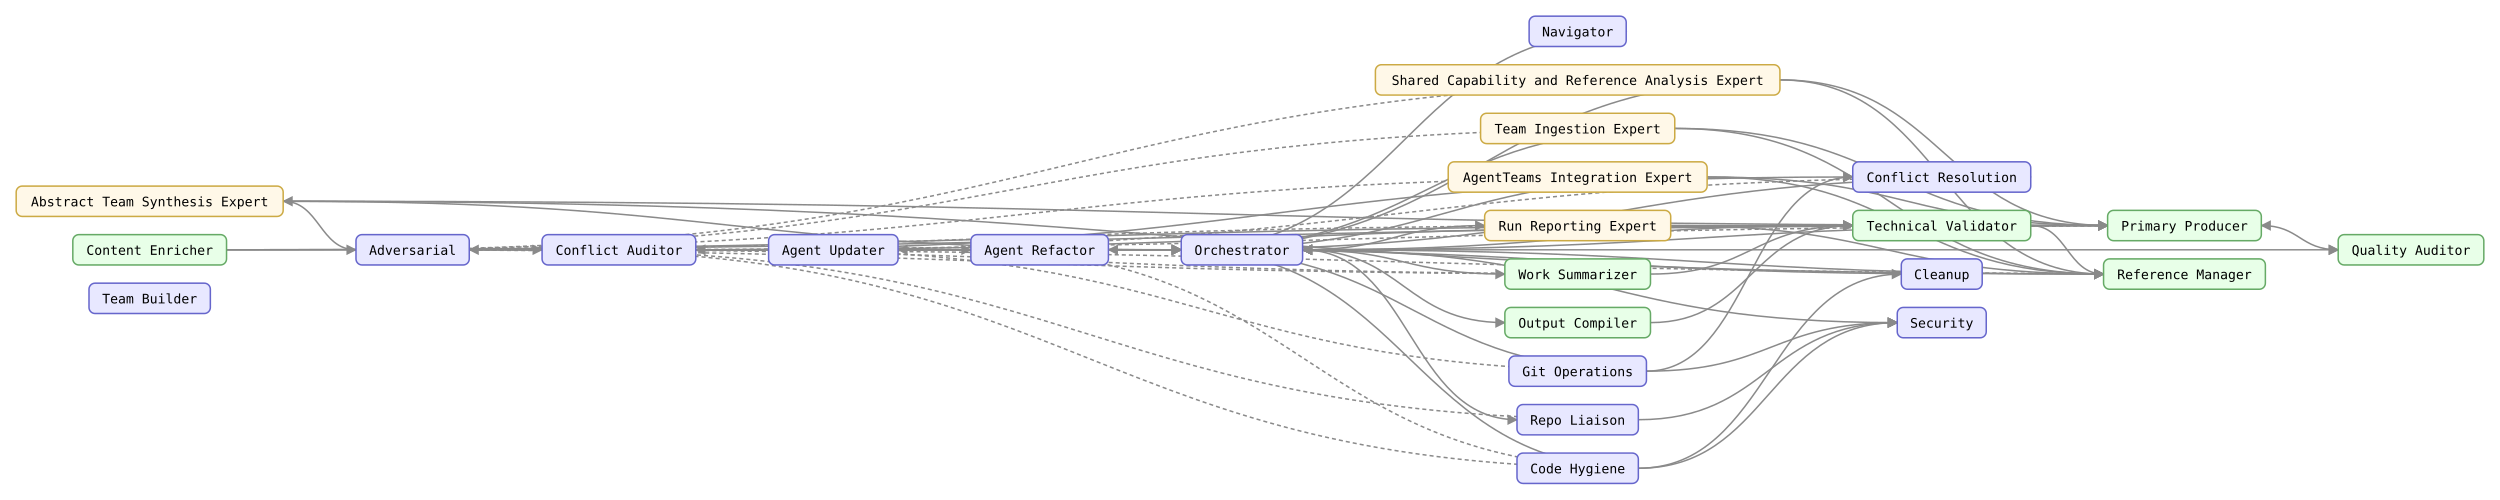
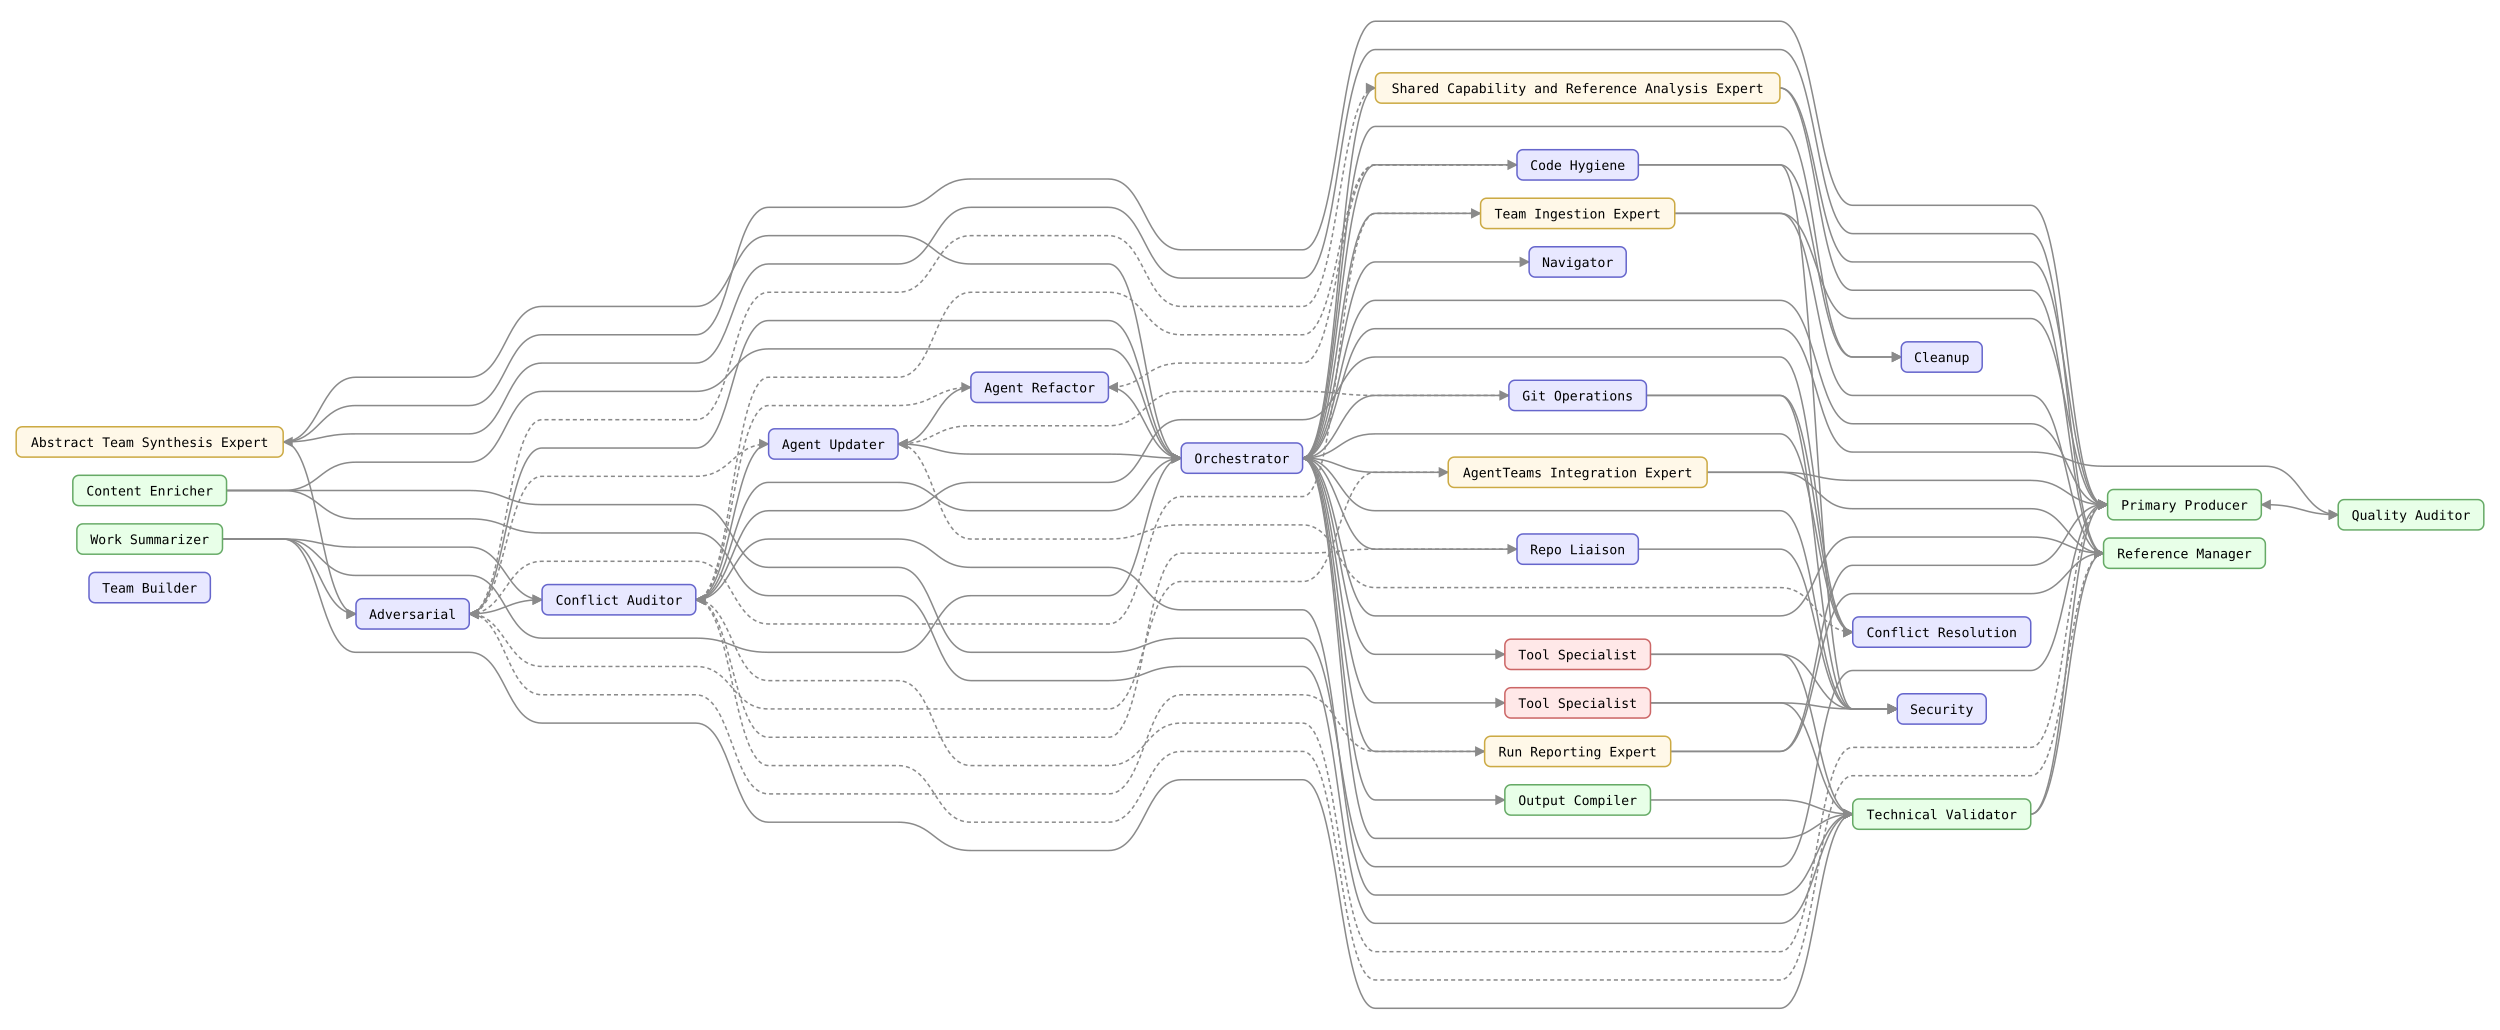
- <svg xmlns="http://www.w3.org/2000/svg" viewBox="0 0 2472 494" width="2472" height="494" font-family="monospace">
+ <svg xmlns="http://www.w3.org/2000/svg" viewBox="0 0 2472 1018" width="2472" height="1018" font-family="monospace">
  <defs>
    <marker id="arrow" viewBox="0 0 10 10" refX="9" refY="5" markerWidth="7" markerHeight="7" orient="auto-start-reverse">
      <polygon points="0,0 10,5 0,10" fill="#8a8a8a" />
    </marker>
  </defs>
-   <path d="M280,199 C316,199 316,247 352,247" fill="none" stroke="#8a8a8a" stroke-width="1.5" marker-end="url(#arrow)" />
-   <path d="M280,199 C724,199 724,247 1168,247" fill="none" stroke="#8a8a8a" stroke-width="1.5" marker-start="url(#arrow)" marker-end="url(#arrow)" />
-   <path d="M280,199 C1182,199 1182,223 2084,223" fill="none" stroke="#8a8a8a" stroke-width="1.5" marker-end="url(#arrow)" />
-   <path d="M280,199 C1180,199 1180,271 2080,271" fill="none" stroke="#8a8a8a" stroke-width="1.5" marker-end="url(#arrow)" />
-   <path d="M464,247 C500,247 500,247 536,247" fill="none" stroke="#8a8a8a" stroke-width="1.5" marker-end="url(#arrow)" />
-   <path d="M464,247 C816,247 816,247 1168,247" fill="none" stroke="#8a8a8a" stroke-width="1.5" marker-start="url(#arrow)" marker-end="url(#arrow)" />
-   <path d="M1096,247 C816,247 816,247 536,247" fill="none" stroke="#8a8a8a" stroke-width="1.5" stroke-dasharray="4,3" marker-end="url(#arrow)" />
-   <path d="M1096,247 C1132,247 1132,247 1168,247" fill="none" stroke="#8a8a8a" stroke-width="1.5" marker-start="url(#arrow)" marker-end="url(#arrow)" />
-   <path d="M888,247 C620,247 620,247 352,247" fill="none" stroke="#8a8a8a" stroke-width="1.5" stroke-dasharray="4,3" marker-end="url(#arrow)" />
-   <path d="M888,247 C924,247 924,247 960,247" fill="none" stroke="#8a8a8a" stroke-width="1.5" marker-end="url(#arrow)" />
-   <path d="M888,247 C712,247 712,247 536,247" fill="none" stroke="#8a8a8a" stroke-width="1.5" marker-start="url(#arrow)" marker-end="url(#arrow)" />
-   <path d="M888,247 C1028,247 1028,247 1168,247" fill="none" stroke="#8a8a8a" stroke-width="1.5" marker-start="url(#arrow)" marker-end="url(#arrow)" />
-   <path d="M1760,79 C1056,79 1056,247 352,247" fill="none" stroke="#8a8a8a" stroke-width="1.5" stroke-dasharray="4,3" marker-end="url(#arrow)" />
-   <path d="M1760,79 C1464,79 1464,247 1168,247" fill="none" stroke="#8a8a8a" stroke-width="1.5" marker-start="url(#arrow)" marker-end="url(#arrow)" />
-   <path d="M1760,79 C1922,79 1922,223 2084,223" fill="none" stroke="#8a8a8a" stroke-width="1.5" marker-end="url(#arrow)" />
-   <path d="M1760,79 C1920,79 1920,271 2080,271" fill="none" stroke="#8a8a8a" stroke-width="1.5" marker-end="url(#arrow)" />
-   <path d="M1960,271 C1564,271 1564,247 1168,247" fill="none" stroke="#8a8a8a" stroke-width="1.5" marker-start="url(#arrow)" marker-end="url(#arrow)" />
-   <path d="M1620,463 C1290,463 1290,247 960,247" fill="none" stroke="#8a8a8a" stroke-width="1.5" stroke-dasharray="4,3" marker-end="url(#arrow)" />
-   <path d="M1620,463 C1750,463 1750,271 1880,271" fill="none" stroke="#8a8a8a" stroke-width="1.5" marker-end="url(#arrow)" />
-   <path d="M1620,463 C1078,463 1078,247 536,247" fill="none" stroke="#8a8a8a" stroke-width="1.5" stroke-dasharray="4,3" marker-end="url(#arrow)" />
-   <path d="M1620,463 C1394,463 1394,247 1168,247" fill="none" stroke="#8a8a8a" stroke-width="1.5" marker-start="url(#arrow)" marker-end="url(#arrow)" />
-   <path d="M1620,463 C1748,463 1748,319 1876,319" fill="none" stroke="#8a8a8a" stroke-width="1.5" marker-end="url(#arrow)" />
-   <path d="M688,247 C1260,247 1260,175 1832,175" fill="none" stroke="#8a8a8a" stroke-width="1.5" marker-end="url(#arrow)" />
-   <path d="M688,247 C928,247 928,247 1168,247" fill="none" stroke="#8a8a8a" stroke-width="1.5" marker-start="url(#arrow)" marker-end="url(#arrow)" />
-   <path d="M688,247 C1260,247 1260,223 1832,223" fill="none" stroke="#8a8a8a" stroke-width="1.5" marker-start="url(#arrow)" marker-end="url(#arrow)" />
-   <path d="M2008,175 C1384,175 1384,247 760,247" fill="none" stroke="#8a8a8a" stroke-width="1.5" stroke-dasharray="4,3" marker-end="url(#arrow)" />
-   <path d="M2008,175 C1588,175 1588,247 1168,247" fill="none" stroke="#8a8a8a" stroke-width="1.5" marker-start="url(#arrow)" marker-end="url(#arrow)" />
-   <path d="M224,247 C696,247 696,247 1168,247" fill="none" stroke="#8a8a8a" stroke-width="1.5" marker-end="url(#arrow)" />
-   <path d="M224,247 C1154,247 1154,223 2084,223" fill="none" stroke="#8a8a8a" stroke-width="1.5" marker-end="url(#arrow)" />
-   <path d="M224,247 C1028,247 1028,223 1832,223" fill="none" stroke="#8a8a8a" stroke-width="1.5" marker-end="url(#arrow)" />
-   <path d="M1628,367 C1194,367 1194,247 760,247" fill="none" stroke="#8a8a8a" stroke-width="1.5" stroke-dasharray="4,3" marker-end="url(#arrow)" />
-   <path d="M1628,367 C1730,367 1730,175 1832,175" fill="none" stroke="#8a8a8a" stroke-width="1.5" marker-end="url(#arrow)" />
-   <path d="M1628,367 C1398,367 1398,247 1168,247" fill="none" stroke="#8a8a8a" stroke-width="1.5" marker-start="url(#arrow)" marker-end="url(#arrow)" />
-   <path d="M1628,367 C1752,367 1752,319 1876,319" fill="none" stroke="#8a8a8a" stroke-width="1.5" marker-end="url(#arrow)" />
-   <path d="M1656,127 C1004,127 1004,247 352,247" fill="none" stroke="#8a8a8a" stroke-width="1.5" stroke-dasharray="4,3" marker-end="url(#arrow)" />
-   <path d="M1656,127 C1412,127 1412,247 1168,247" fill="none" stroke="#8a8a8a" stroke-width="1.5" marker-start="url(#arrow)" marker-end="url(#arrow)" />
-   <path d="M1656,127 C1870,127 1870,223 2084,223" fill="none" stroke="#8a8a8a" stroke-width="1.5" marker-end="url(#arrow)" />
-   <path d="M1656,127 C1868,127 1868,271 2080,271" fill="none" stroke="#8a8a8a" stroke-width="1.5" marker-end="url(#arrow)" />
-   <path d="M1688,175 C1020,175 1020,247 352,247" fill="none" stroke="#8a8a8a" stroke-width="1.5" stroke-dasharray="4,3" marker-end="url(#arrow)" />
-   <path d="M1688,175 C1428,175 1428,247 1168,247" fill="none" stroke="#8a8a8a" stroke-width="1.5" marker-start="url(#arrow)" marker-end="url(#arrow)" />
-   <path d="M1688,175 C1886,175 1886,223 2084,223" fill="none" stroke="#8a8a8a" stroke-width="1.5" marker-end="url(#arrow)" />
-   <path d="M1688,175 C1884,175 1884,271 2080,271" fill="none" stroke="#8a8a8a" stroke-width="1.5" marker-end="url(#arrow)" />
-   <path d="M1608,31 C1388,31 1388,247 1168,247" fill="none" stroke="#8a8a8a" stroke-width="1.5" marker-start="url(#arrow)" marker-end="url(#arrow)" />
-   <path d="M1288,247 C1388,247 1388,319 1488,319" fill="none" stroke="#8a8a8a" stroke-width="1.5" marker-start="url(#arrow)" marker-end="url(#arrow)" />
-   <path d="M1288,247 C1686,247 1686,223 2084,223" fill="none" stroke="#8a8a8a" stroke-width="1.5" marker-start="url(#arrow)" marker-end="url(#arrow)" />
-   <path d="M1288,247 C1800,247 1800,247 2312,247" fill="none" stroke="#8a8a8a" stroke-width="1.5" marker-start="url(#arrow)" marker-end="url(#arrow)" />
-   <path d="M1288,247 C1684,247 1684,271 2080,271" fill="none" stroke="#8a8a8a" stroke-width="1.5" marker-start="url(#arrow)" marker-end="url(#arrow)" />
-   <path d="M1288,247 C1394,247 1394,415 1500,415" fill="none" stroke="#8a8a8a" stroke-width="1.5" marker-start="url(#arrow)" marker-end="url(#arrow)" />
-   <path d="M1288,247 C1378,247 1378,223 1468,223" fill="none" stroke="#8a8a8a" stroke-width="1.5" marker-start="url(#arrow)" marker-end="url(#arrow)" />
-   <path d="M1288,247 C1582,247 1582,319 1876,319" fill="none" stroke="#8a8a8a" stroke-width="1.5" marker-start="url(#arrow)" marker-end="url(#arrow)" />
-   <path d="M1288,247 C1560,247 1560,223 1832,223" fill="none" stroke="#8a8a8a" stroke-width="1.5" marker-start="url(#arrow)" marker-end="url(#arrow)" />
-   <path d="M1288,247 C1388,247 1388,271 1488,271" fill="none" stroke="#8a8a8a" stroke-width="1.5" marker-start="url(#arrow)" marker-end="url(#arrow)" />
-   <path d="M1632,319 C1732,319 1732,223 1832,223" fill="none" stroke="#8a8a8a" stroke-width="1.5" marker-end="url(#arrow)" />
-   <path d="M2236,223 C1386,223 1386,247 536,247" fill="none" stroke="#8a8a8a" stroke-width="1.5" stroke-dasharray="4,3" marker-end="url(#arrow)" />
-   <path d="M2236,223 C2274,223 2274,247 2312,247" fill="none" stroke="#8a8a8a" stroke-width="1.5" marker-start="url(#arrow)" marker-end="url(#arrow)" />
-   <path d="M2240,271 C1388,271 1388,247 536,247" fill="none" stroke="#8a8a8a" stroke-width="1.5" stroke-dasharray="4,3" marker-end="url(#arrow)" />
-   <path d="M1620,415 C1078,415 1078,247 536,247" fill="none" stroke="#8a8a8a" stroke-width="1.5" stroke-dasharray="4,3" marker-end="url(#arrow)" />
-   <path d="M1620,415 C1748,415 1748,319 1876,319" fill="none" stroke="#8a8a8a" stroke-width="1.5" marker-end="url(#arrow)" />
-   <path d="M1652,223 C1002,223 1002,247 352,247" fill="none" stroke="#8a8a8a" stroke-width="1.5" stroke-dasharray="4,3" marker-end="url(#arrow)" />
-   <path d="M1652,223 C1868,223 1868,223 2084,223" fill="none" stroke="#8a8a8a" stroke-width="1.5" marker-end="url(#arrow)" />
-   <path d="M1652,223 C1866,223 1866,271 2080,271" fill="none" stroke="#8a8a8a" stroke-width="1.5" marker-end="url(#arrow)" />
-   <path d="M2008,223 C2046,223 2046,223 2084,223" fill="none" stroke="#8a8a8a" stroke-width="1.5" marker-end="url(#arrow)" />
-   <path d="M2008,223 C2044,223 2044,271 2080,271" fill="none" stroke="#8a8a8a" stroke-width="1.5" marker-end="url(#arrow)" />
-   <path d="M1632,271 C992,271 992,247 352,247" fill="none" stroke="#8a8a8a" stroke-width="1.5" stroke-dasharray="4,3" marker-end="url(#arrow)" />
-   <path d="M1632,271 C1084,271 1084,247 536,247" fill="none" stroke="#8a8a8a" stroke-width="1.5" stroke-dasharray="4,3" marker-end="url(#arrow)" />
-   <path d="M1632,271 C1732,271 1732,223 1832,223" fill="none" stroke="#8a8a8a" stroke-width="1.5" marker-end="url(#arrow)" />
-   <rect x="16" y="184" width="264" height="30" rx="6" fill="#fff8e8" stroke="#ccaa44" stroke-width="1.5" />
-   <text x="148" y="204" font-size="13" text-anchor="middle" fill="#000000">Abstract Team Synthesis Expert</text>
-   <rect x="352" y="232" width="112" height="30" rx="6" fill="#e8e8ff" stroke="#6666cc" stroke-width="1.5" />
-   <text x="408" y="252" font-size="13" text-anchor="middle" fill="#000000">Adversarial</text>
-   <rect x="960" y="232" width="136" height="30" rx="6" fill="#e8e8ff" stroke="#6666cc" stroke-width="1.5" />
-   <text x="1028" y="252" font-size="13" text-anchor="middle" fill="#000000">Agent Refactor</text>
-   <rect x="760" y="232" width="128" height="30" rx="6" fill="#e8e8ff" stroke="#6666cc" stroke-width="1.5" />
-   <text x="824" y="252" font-size="13" text-anchor="middle" fill="#000000">Agent Updater</text>
-   <rect x="1360" y="64" width="400" height="30" rx="6" fill="#fff8e8" stroke="#ccaa44" stroke-width="1.5" />
-   <text x="1560" y="84" font-size="13" text-anchor="middle" fill="#000000">Shared Capability and Reference Analysis Expert</text>
-   <rect x="1880" y="256" width="80" height="30" rx="6" fill="#e8e8ff" stroke="#6666cc" stroke-width="1.5" />
-   <text x="1920" y="276" font-size="13" text-anchor="middle" fill="#000000">Cleanup</text>
-   <rect x="1500" y="448" width="120" height="30" rx="6" fill="#e8e8ff" stroke="#6666cc" stroke-width="1.5" />
-   <text x="1560" y="468" font-size="13" text-anchor="middle" fill="#000000">Code Hygiene</text>
-   <rect x="536" y="232" width="152" height="30" rx="6" fill="#e8e8ff" stroke="#6666cc" stroke-width="1.5" />
-   <text x="612" y="252" font-size="13" text-anchor="middle" fill="#000000">Conflict Auditor</text>
-   <rect x="1832" y="160" width="176" height="30" rx="6" fill="#e8e8ff" stroke="#6666cc" stroke-width="1.5" />
-   <text x="1920" y="180" font-size="13" text-anchor="middle" fill="#000000">Conflict Resolution</text>
-   <rect x="72" y="232" width="152" height="30" rx="6" fill="#e8ffe8" stroke="#66aa66" stroke-width="1.5" />
-   <text x="148" y="252" font-size="13" text-anchor="middle" fill="#000000">Content Enricher</text>
-   <rect x="1492" y="352" width="136" height="30" rx="6" fill="#e8e8ff" stroke="#6666cc" stroke-width="1.5" />
-   <text x="1560" y="372" font-size="13" text-anchor="middle" fill="#000000">Git Operations</text>
-   <rect x="1464" y="112" width="192" height="30" rx="6" fill="#fff8e8" stroke="#ccaa44" stroke-width="1.5" />
-   <text x="1560" y="132" font-size="13" text-anchor="middle" fill="#000000">Team Ingestion Expert</text>
-   <rect x="1432" y="160" width="256" height="30" rx="6" fill="#fff8e8" stroke="#ccaa44" stroke-width="1.5" />
-   <text x="1560" y="180" font-size="13" text-anchor="middle" fill="#000000">AgentTeams Integration Expert</text>
-   <rect x="1512" y="16" width="96" height="30" rx="6" fill="#e8e8ff" stroke="#6666cc" stroke-width="1.5" />
-   <text x="1560" y="36" font-size="13" text-anchor="middle" fill="#000000">Navigator</text>
-   <rect x="1168" y="232" width="120" height="30" rx="6" fill="#e8e8ff" stroke="#6666cc" stroke-width="1.5" />
-   <text x="1228" y="252" font-size="13" text-anchor="middle" fill="#000000">Orchestrator</text>
-   <rect x="1488" y="304" width="144" height="30" rx="6" fill="#e8ffe8" stroke="#66aa66" stroke-width="1.5" />
-   <text x="1560" y="324" font-size="13" text-anchor="middle" fill="#000000">Output Compiler</text>
-   <rect x="2084" y="208" width="152" height="30" rx="6" fill="#e8ffe8" stroke="#66aa66" stroke-width="1.5" />
-   <text x="2160" y="228" font-size="13" text-anchor="middle" fill="#000000">Primary Producer</text>
-   <rect x="2312" y="232" width="144" height="30" rx="6" fill="#e8ffe8" stroke="#66aa66" stroke-width="1.5" />
-   <text x="2384" y="252" font-size="13" text-anchor="middle" fill="#000000">Quality Auditor</text>
-   <rect x="2080" y="256" width="160" height="30" rx="6" fill="#e8ffe8" stroke="#66aa66" stroke-width="1.5" />
-   <text x="2160" y="276" font-size="13" text-anchor="middle" fill="#000000">Reference Manager</text>
-   <rect x="1500" y="400" width="120" height="30" rx="6" fill="#e8e8ff" stroke="#6666cc" stroke-width="1.5" />
-   <text x="1560" y="420" font-size="13" text-anchor="middle" fill="#000000">Repo Liaison</text>
-   <rect x="1468" y="208" width="184" height="30" rx="6" fill="#fff8e8" stroke="#ccaa44" stroke-width="1.5" />
-   <text x="1560" y="228" font-size="13" text-anchor="middle" fill="#000000">Run Reporting Expert</text>
-   <rect x="1876" y="304" width="88" height="30" rx="6" fill="#e8e8ff" stroke="#6666cc" stroke-width="1.5" />
-   <text x="1920" y="324" font-size="13" text-anchor="middle" fill="#000000">Security</text>
-   <rect x="88" y="280" width="120" height="30" rx="6" fill="#e8e8ff" stroke="#6666cc" stroke-width="1.5" />
-   <text x="148" y="300" font-size="13" text-anchor="middle" fill="#000000">Team Builder</text>
-   <rect x="1832" y="208" width="176" height="30" rx="6" fill="#e8ffe8" stroke="#66aa66" stroke-width="1.5" />
-   <text x="1920" y="228" font-size="13" text-anchor="middle" fill="#000000">Technical Validator</text>
-   <rect x="1488" y="256" width="144" height="30" rx="6" fill="#e8ffe8" stroke="#66aa66" stroke-width="1.5" />
-   <text x="1560" y="276" font-size="13" text-anchor="middle" fill="#000000">Work Summarizer</text>
+   <path d="M280,437 C316,437 316,607 352,607" fill="none" stroke="#8a8a8a" stroke-width="1.5" marker-end="url(#arrow)" />
+   <path d="M280,437 C316,437 316,373 352,373 L464,373 C500,373 500,303 536,303 L688,303 C724,303 724,233 760,233 L888,233 C924,233 924,261 960,261 L1096,261 C1132,261 1132,453 1168,453" fill="none" stroke="#8a8a8a" stroke-width="1.5" marker-start="url(#arrow)" marker-end="url(#arrow)" />
+   <path d="M280,437 C316,437 316,401 352,401 L464,401 C500,401 500,331 536,331 L688,331 C724,331 724,205 760,205 L888,205 C924,205 924,177 960,177 L1096,177 C1132,177 1132,247 1168,247 L1288,247 C1324,247 1324,21 1360,21 L1760,21 C1796,21 1796,203 1832,203 L2008,203 C2044,203 2044,499 2080,499 L2084,499" fill="none" stroke="#8a8a8a" stroke-width="1.5" marker-end="url(#arrow)" />
+   <path d="M280,437 C316,437 316,429 352,429 L464,429 C500,429 500,359 536,359 L688,359 C724,359 724,261 760,261 L888,261 C924,261 924,205 960,205 L1096,205 C1132,205 1132,275 1168,275 L1288,275 C1324,275 1324,49 1360,49 L1760,49 C1796,49 1796,231 1832,231 L2008,231 C2044,231 2044,547 2080,547" fill="none" stroke="#8a8a8a" stroke-width="1.5" marker-end="url(#arrow)" />
+   <path d="M464,607 C500,607 500,593 536,593" fill="none" stroke="#8a8a8a" stroke-width="1.5" marker-end="url(#arrow)" />
+   <path d="M464,607 C500,607 500,443 536,443 L688,443 C724,443 724,317 760,317 L888,317 L960,317 L1096,317 C1132,317 1132,453 1168,453" fill="none" stroke="#8a8a8a" stroke-width="1.5" marker-start="url(#arrow)" marker-end="url(#arrow)" />
+   <path d="M960,383 C924,383 924,401 888,401 L760,401 C724,401 724,593 688,593" fill="none" stroke="#8a8a8a" stroke-width="1.5" stroke-dasharray="4,3" marker-end="url(#arrow)" />
+   <path d="M1096,383 C1132,383 1132,453 1168,453" fill="none" stroke="#8a8a8a" stroke-width="1.5" marker-start="url(#arrow)" marker-end="url(#arrow)" />
+   <path d="M760,439 C724,439 724,471 688,471 L536,471 C500,471 500,607 464,607" fill="none" stroke="#8a8a8a" stroke-width="1.5" stroke-dasharray="4,3" marker-end="url(#arrow)" />
+   <path d="M888,439 C924,439 924,383 960,383" fill="none" stroke="#8a8a8a" stroke-width="1.5" marker-end="url(#arrow)" />
+   <path d="M760,439 C724,439 724,593 688,593" fill="none" stroke="#8a8a8a" stroke-width="1.5" marker-start="url(#arrow)" marker-end="url(#arrow)" />
+   <path d="M888,439 C924,439 924,449 960,449 L1096,449 C1132,449 1132,453 1168,453" fill="none" stroke="#8a8a8a" stroke-width="1.5" marker-start="url(#arrow)" marker-end="url(#arrow)" />
+   <path d="M1360,87 C1324,87 1324,303 1288,303 L1168,303 C1132,303 1132,233 1096,233 L960,233 C924,233 924,289 888,289 L760,289 C724,289 724,415 688,415 L536,415 C500,415 500,607 464,607" fill="none" stroke="#8a8a8a" stroke-width="1.5" stroke-dasharray="4,3" marker-end="url(#arrow)" />
+   <path d="M1360,87 C1324,87 1324,453 1288,453" fill="none" stroke="#8a8a8a" stroke-width="1.5" marker-start="url(#arrow)" marker-end="url(#arrow)" />
+   <path d="M1760,87 C1796,87 1796,259 1832,259 L2008,259 C2044,259 2044,499 2080,499 L2084,499" fill="none" stroke="#8a8a8a" stroke-width="1.5" marker-end="url(#arrow)" />
+   <path d="M1760,87 C1796,87 1796,287 1832,287 L2008,287 C2044,287 2044,547 2080,547" fill="none" stroke="#8a8a8a" stroke-width="1.5" marker-end="url(#arrow)" />
+   <path d="M1880,353 L1832,353 C1796,353 1796,125 1760,125 L1360,125 C1324,125 1324,453 1288,453" fill="none" stroke="#8a8a8a" stroke-width="1.5" marker-start="url(#arrow)" marker-end="url(#arrow)" />
+   <path d="M1500,163 L1360,163 C1324,163 1324,359 1288,359 L1168,359 C1132,359 1132,383 1096,383" fill="none" stroke="#8a8a8a" stroke-width="1.5" stroke-dasharray="4,3" marker-end="url(#arrow)" />
+   <path d="M1620,163 L1760,163 C1796,163 1796,353 1832,353 L1880,353" fill="none" stroke="#8a8a8a" stroke-width="1.5" marker-end="url(#arrow)" />
+   <path d="M1500,163 L1360,163 C1324,163 1324,331 1288,331 L1168,331 C1132,331 1132,289 1096,289 L960,289 C924,289 924,373 888,373 L760,373 C724,373 724,593 688,593" fill="none" stroke="#8a8a8a" stroke-width="1.5" stroke-dasharray="4,3" marker-end="url(#arrow)" />
+   <path d="M1500,163 L1360,163 C1324,163 1324,453 1288,453" fill="none" stroke="#8a8a8a" stroke-width="1.5" marker-start="url(#arrow)" marker-end="url(#arrow)" />
+   <path d="M1620,163 L1760,163 C1796,163 1796,701 1832,701 L1876,701" fill="none" stroke="#8a8a8a" stroke-width="1.5" marker-end="url(#arrow)" />
+   <path d="M688,593 C724,593 724,505 760,505 L888,505 C924,505 924,477 960,477 L1096,477 C1132,477 1132,415 1168,415 L1288,415 C1324,415 1324,353 1360,353 L1760,353 C1796,353 1796,625 1832,625" fill="none" stroke="#8a8a8a" stroke-width="1.5" marker-end="url(#arrow)" />
+   <path d="M688,593 C724,593 724,477 760,477 L888,477 C924,477 924,505 960,505 L1096,505 C1132,505 1132,453 1168,453" fill="none" stroke="#8a8a8a" stroke-width="1.5" marker-start="url(#arrow)" marker-end="url(#arrow)" />
+   <path d="M688,593 C724,593 724,533 760,533 L888,533 C924,533 924,561 960,561 L1096,561 C1132,561 1132,603 1168,603 L1288,603 C1324,603 1324,885 1360,885 L1760,885 C1796,885 1796,805 1832,805" fill="none" stroke="#8a8a8a" stroke-width="1.5" marker-start="url(#arrow)" marker-end="url(#arrow)" />
+   <path d="M1832,625 C1796,625 1796,581 1760,581 L1360,581 C1324,581 1324,519 1288,519 L1168,519 C1132,519 1132,533 1096,533 L960,533 C924,533 924,439 888,439" fill="none" stroke="#8a8a8a" stroke-width="1.5" stroke-dasharray="4,3" marker-end="url(#arrow)" />
+   <path d="M1832,625 C1796,625 1796,429 1760,429 L1360,429 C1324,429 1324,453 1288,453" fill="none" stroke="#8a8a8a" stroke-width="1.5" marker-start="url(#arrow)" marker-end="url(#arrow)" />
+   <path d="M224,485 L280,485 C316,485 316,457 352,457 L464,457 C500,457 500,387 536,387 L688,387 C724,387 724,345 760,345 L888,345 L960,345 L1096,345 C1132,345 1132,453 1168,453" fill="none" stroke="#8a8a8a" stroke-width="1.5" marker-end="url(#arrow)" />
+   <path d="M224,485 L280,485 L352,485 L464,485 C500,485 500,499 536,499 L688,499 C724,499 724,561 760,561 L888,561 C924,561 924,645 960,645 L1096,645 C1132,645 1132,631 1168,631 L1288,631 C1324,631 1324,857 1360,857 L1760,857 C1796,857 1796,663 1832,663 L2008,663 C2044,663 2044,499 2080,499 L2084,499" fill="none" stroke="#8a8a8a" stroke-width="1.5" marker-end="url(#arrow)" />
+   <path d="M224,485 L280,485 C316,485 316,513 352,513 L464,513 C500,513 500,527 536,527 L688,527 C724,527 724,589 760,589 L888,589 C924,589 924,673 960,673 L1096,673 C1132,673 1132,659 1168,659 L1288,659 C1324,659 1324,913 1360,913 L1760,913 C1796,913 1796,805 1832,805" fill="none" stroke="#8a8a8a" stroke-width="1.5" marker-end="url(#arrow)" />
+   <path d="M1492,391 L1360,391 C1324,391 1324,387 1288,387 L1168,387 C1132,387 1132,421 1096,421 L960,421 C924,421 924,439 888,439" fill="none" stroke="#8a8a8a" stroke-width="1.5" stroke-dasharray="4,3" marker-end="url(#arrow)" />
+   <path d="M1628,391 L1760,391 C1796,391 1796,625 1832,625" fill="none" stroke="#8a8a8a" stroke-width="1.5" marker-end="url(#arrow)" />
+   <path d="M1492,391 L1360,391 C1324,391 1324,453 1288,453" fill="none" stroke="#8a8a8a" stroke-width="1.5" marker-start="url(#arrow)" marker-end="url(#arrow)" />
+   <path d="M1628,391 L1760,391 C1796,391 1796,701 1832,701 L1876,701" fill="none" stroke="#8a8a8a" stroke-width="1.5" marker-end="url(#arrow)" />
+   <path d="M1464,211 L1360,211 C1324,211 1324,491 1288,491 L1168,491 C1132,491 1132,617 1096,617 L960,617 L888,617 L760,617 C724,617 724,555 688,555 L536,555 C500,555 500,607 464,607" fill="none" stroke="#8a8a8a" stroke-width="1.5" stroke-dasharray="4,3" marker-end="url(#arrow)" />
+   <path d="M1464,211 L1360,211 C1324,211 1324,453 1288,453" fill="none" stroke="#8a8a8a" stroke-width="1.5" marker-start="url(#arrow)" marker-end="url(#arrow)" />
+   <path d="M1656,211 L1760,211 C1796,211 1796,315 1832,315 L2008,315 C2044,315 2044,499 2080,499 L2084,499" fill="none" stroke="#8a8a8a" stroke-width="1.5" marker-end="url(#arrow)" />
+   <path d="M1656,211 L1760,211 C1796,211 1796,391 1832,391 L2008,391 C2044,391 2044,547 2080,547" fill="none" stroke="#8a8a8a" stroke-width="1.5" marker-end="url(#arrow)" />
+   <path d="M1432,467 L1360,467 C1324,467 1324,575 1288,575 L1168,575 C1132,575 1132,701 1096,701 L960,701 L888,701 L760,701 C724,701 724,659 688,659 L536,659 C500,659 500,607 464,607" fill="none" stroke="#8a8a8a" stroke-width="1.5" stroke-dasharray="4,3" marker-end="url(#arrow)" />
+   <path d="M1432,467 L1360,467 C1324,467 1324,453 1288,453" fill="none" stroke="#8a8a8a" stroke-width="1.5" marker-start="url(#arrow)" marker-end="url(#arrow)" />
+   <path d="M1688,467 L1760,467 C1796,467 1796,475 1832,475 L2008,475 C2044,475 2044,499 2080,499 L2084,499" fill="none" stroke="#8a8a8a" stroke-width="1.5" marker-end="url(#arrow)" />
+   <path d="M1688,467 L1760,467 C1796,467 1796,503 1832,503 L2008,503 C2044,503 2044,547 2080,547" fill="none" stroke="#8a8a8a" stroke-width="1.5" marker-end="url(#arrow)" />
+   <path d="M1512,259 L1360,259 C1324,259 1324,453 1288,453" fill="none" stroke="#8a8a8a" stroke-width="1.5" marker-start="url(#arrow)" marker-end="url(#arrow)" />
+   <path d="M1288,453 C1324,453 1324,791 1360,791 L1488,791" fill="none" stroke="#8a8a8a" stroke-width="1.5" marker-start="url(#arrow)" marker-end="url(#arrow)" />
+   <path d="M1288,453 C1324,453 1324,297 1360,297 L1760,297 C1796,297 1796,419 1832,419 L2008,419 C2044,419 2044,499 2080,499 L2084,499" fill="none" stroke="#8a8a8a" stroke-width="1.5" marker-start="url(#arrow)" marker-end="url(#arrow)" />
+   <path d="M1288,453 C1324,453 1324,325 1360,325 L1760,325 C1796,325 1796,447 1832,447 L2008,447 C2044,447 2044,461 2080,461 L2240,461 C2276,461 2276,509 2312,509" fill="none" stroke="#8a8a8a" stroke-width="1.5" marker-start="url(#arrow)" marker-end="url(#arrow)" />
+   <path d="M1288,453 C1324,453 1324,609 1360,609 L1760,609 C1796,609 1796,531 1832,531 L2008,531 C2044,531 2044,547 2080,547" fill="none" stroke="#8a8a8a" stroke-width="1.5" marker-start="url(#arrow)" marker-end="url(#arrow)" />
+   <path d="M1288,453 C1324,453 1324,543 1360,543 L1500,543" fill="none" stroke="#8a8a8a" stroke-width="1.5" marker-start="url(#arrow)" marker-end="url(#arrow)" />
+   <path d="M1288,453 C1324,453 1324,743 1360,743 L1468,743" fill="none" stroke="#8a8a8a" stroke-width="1.5" marker-start="url(#arrow)" marker-end="url(#arrow)" />
+   <path d="M1288,453 C1324,453 1324,505 1360,505 L1760,505 C1796,505 1796,701 1832,701 L1876,701" fill="none" stroke="#8a8a8a" stroke-width="1.5" marker-start="url(#arrow)" marker-end="url(#arrow)" />
+   <path d="M1288,453 C1324,453 1324,829 1360,829 L1760,829 C1796,829 1796,805 1832,805" fill="none" stroke="#8a8a8a" stroke-width="1.5" marker-start="url(#arrow)" marker-end="url(#arrow)" />
+   <path d="M1288,453 C1324,453 1324,647 1360,647 L1488,647" fill="none" stroke="#8a8a8a" stroke-width="1.5" marker-start="url(#arrow)" marker-end="url(#arrow)" />
+   <path d="M1288,453 C1324,453 1324,695 1360,695 L1488,695" fill="none" stroke="#8a8a8a" stroke-width="1.5" marker-start="url(#arrow)" marker-end="url(#arrow)" />
+   <path d="M1632,791 L1760,791 C1796,791 1796,805 1832,805" fill="none" stroke="#8a8a8a" stroke-width="1.5" marker-end="url(#arrow)" />
+   <path d="M2084,499 L2080,499 C2044,499 2044,739 2008,739 L1832,739 C1796,739 1796,941 1760,941 L1360,941 C1324,941 1324,715 1288,715 L1168,715 C1132,715 1132,757 1096,757 L960,757 C924,757 924,673 888,673 L760,673 C724,673 724,593 688,593" fill="none" stroke="#8a8a8a" stroke-width="1.5" stroke-dasharray="4,3" marker-end="url(#arrow)" />
+   <path d="M2236,499 L2240,499 C2276,499 2276,509 2312,509" fill="none" stroke="#8a8a8a" stroke-width="1.5" marker-start="url(#arrow)" marker-end="url(#arrow)" />
+   <path d="M2080,547 C2044,547 2044,767 2008,767 L1832,767 C1796,767 1796,969 1760,969 L1360,969 C1324,969 1324,743 1288,743 L1168,743 C1132,743 1132,813 1096,813 L960,813 C924,813 924,757 888,757 L760,757 C724,757 724,593 688,593" fill="none" stroke="#8a8a8a" stroke-width="1.5" stroke-dasharray="4,3" marker-end="url(#arrow)" />
+   <path d="M1500,543 L1360,543 C1324,543 1324,547 1288,547 L1168,547 C1132,547 1132,729 1096,729 L960,729 L888,729 L760,729 C724,729 724,593 688,593" fill="none" stroke="#8a8a8a" stroke-width="1.5" stroke-dasharray="4,3" marker-end="url(#arrow)" />
+   <path d="M1620,543 L1760,543 C1796,543 1796,701 1832,701 L1876,701" fill="none" stroke="#8a8a8a" stroke-width="1.5" marker-end="url(#arrow)" />
+   <path d="M1468,743 L1360,743 C1324,743 1324,687 1288,687 L1168,687 C1132,687 1132,785 1096,785 L960,785 L888,785 L760,785 C724,785 724,687 688,687 L536,687 C500,687 500,607 464,607" fill="none" stroke="#8a8a8a" stroke-width="1.5" stroke-dasharray="4,3" marker-end="url(#arrow)" />
+   <path d="M1652,743 L1760,743 C1796,743 1796,559 1832,559 L2008,559 C2044,559 2044,499 2080,499 L2084,499" fill="none" stroke="#8a8a8a" stroke-width="1.5" marker-end="url(#arrow)" />
+   <path d="M1652,743 L1760,743 C1796,743 1796,587 1832,587 L2008,587 C2044,587 2044,547 2080,547" fill="none" stroke="#8a8a8a" stroke-width="1.5" marker-end="url(#arrow)" />
+   <path d="M2008,805 C2044,805 2044,499 2080,499 L2084,499" fill="none" stroke="#8a8a8a" stroke-width="1.5" marker-end="url(#arrow)" />
+   <path d="M2008,805 C2044,805 2044,547 2080,547" fill="none" stroke="#8a8a8a" stroke-width="1.5" marker-end="url(#arrow)" />
+   <path d="M1632,647 L1760,647 C1796,647 1796,701 1832,701 L1876,701" fill="none" stroke="#8a8a8a" stroke-width="1.5" marker-end="url(#arrow)" />
+   <path d="M1632,647 L1760,647 C1796,647 1796,805 1832,805" fill="none" stroke="#8a8a8a" stroke-width="1.5" marker-end="url(#arrow)" />
+   <path d="M1632,695 L1760,695 C1796,695 1796,701 1832,701 L1876,701" fill="none" stroke="#8a8a8a" stroke-width="1.5" marker-end="url(#arrow)" />
+   <path d="M1632,695 L1760,695 C1796,695 1796,805 1832,805" fill="none" stroke="#8a8a8a" stroke-width="1.5" marker-end="url(#arrow)" />
+   <path d="M220,533 L280,533 C316,533 316,607 352,607" fill="none" stroke="#8a8a8a" stroke-width="1.5" marker-end="url(#arrow)" />
+   <path d="M220,533 L280,533 C316,533 316,541 352,541 L464,541 C500,541 500,593 536,593" fill="none" stroke="#8a8a8a" stroke-width="1.5" marker-end="url(#arrow)" />
+   <path d="M220,533 L280,533 C316,533 316,569 352,569 L464,569 C500,569 500,631 536,631 L688,631 C724,631 724,645 760,645 L888,645 C924,645 924,589 960,589 L1096,589 C1132,589 1132,453 1168,453" fill="none" stroke="#8a8a8a" stroke-width="1.5" marker-end="url(#arrow)" />
+   <path d="M220,533 L280,533 C316,533 316,645 352,645 L464,645 C500,645 500,715 536,715 L688,715 C724,715 724,813 760,813 L888,813 C924,813 924,841 960,841 L1096,841 C1132,841 1132,771 1168,771 L1288,771 C1324,771 1324,997 1360,997 L1760,997 C1796,997 1796,805 1832,805" fill="none" stroke="#8a8a8a" stroke-width="1.5" marker-end="url(#arrow)" />
+   <rect x="16" y="422" width="264" height="30" rx="6" fill="#fff8e8" stroke="#ccaa44" stroke-width="1.5" />
+   <text x="148" y="442" font-size="13" text-anchor="middle" fill="#000000">Abstract Team Synthesis Expert</text>
+   <rect x="352" y="592" width="112" height="30" rx="6" fill="#e8e8ff" stroke="#6666cc" stroke-width="1.5" />
+   <text x="408" y="612" font-size="13" text-anchor="middle" fill="#000000">Adversarial</text>
+   <rect x="960" y="368" width="136" height="30" rx="6" fill="#e8e8ff" stroke="#6666cc" stroke-width="1.5" />
+   <text x="1028" y="388" font-size="13" text-anchor="middle" fill="#000000">Agent Refactor</text>
+   <rect x="760" y="424" width="128" height="30" rx="6" fill="#e8e8ff" stroke="#6666cc" stroke-width="1.5" />
+   <text x="824" y="444" font-size="13" text-anchor="middle" fill="#000000">Agent Updater</text>
+   <rect x="1360" y="72" width="400" height="30" rx="6" fill="#fff8e8" stroke="#ccaa44" stroke-width="1.5" />
+   <text x="1560" y="92" font-size="13" text-anchor="middle" fill="#000000">Shared Capability and Reference Analysis Expert</text>
+   <rect x="1880" y="338" width="80" height="30" rx="6" fill="#e8e8ff" stroke="#6666cc" stroke-width="1.5" />
+   <text x="1920" y="358" font-size="13" text-anchor="middle" fill="#000000">Cleanup</text>
+   <rect x="1500" y="148" width="120" height="30" rx="6" fill="#e8e8ff" stroke="#6666cc" stroke-width="1.5" />
+   <text x="1560" y="168" font-size="13" text-anchor="middle" fill="#000000">Code Hygiene</text>
+   <rect x="536" y="578" width="152" height="30" rx="6" fill="#e8e8ff" stroke="#6666cc" stroke-width="1.5" />
+   <text x="612" y="598" font-size="13" text-anchor="middle" fill="#000000">Conflict Auditor</text>
+   <rect x="1832" y="610" width="176" height="30" rx="6" fill="#e8e8ff" stroke="#6666cc" stroke-width="1.5" />
+   <text x="1920" y="630" font-size="13" text-anchor="middle" fill="#000000">Conflict Resolution</text>
+   <rect x="72" y="470" width="152" height="30" rx="6" fill="#e8ffe8" stroke="#66aa66" stroke-width="1.5" />
+   <text x="148" y="490" font-size="13" text-anchor="middle" fill="#000000">Content Enricher</text>
+   <rect x="1492" y="376" width="136" height="30" rx="6" fill="#e8e8ff" stroke="#6666cc" stroke-width="1.5" />
+   <text x="1560" y="396" font-size="13" text-anchor="middle" fill="#000000">Git Operations</text>
+   <rect x="1464" y="196" width="192" height="30" rx="6" fill="#fff8e8" stroke="#ccaa44" stroke-width="1.5" />
+   <text x="1560" y="216" font-size="13" text-anchor="middle" fill="#000000">Team Ingestion Expert</text>
+   <rect x="1432" y="452" width="256" height="30" rx="6" fill="#fff8e8" stroke="#ccaa44" stroke-width="1.5" />
+   <text x="1560" y="472" font-size="13" text-anchor="middle" fill="#000000">AgentTeams Integration Expert</text>
+   <rect x="1512" y="244" width="96" height="30" rx="6" fill="#e8e8ff" stroke="#6666cc" stroke-width="1.5" />
+   <text x="1560" y="264" font-size="13" text-anchor="middle" fill="#000000">Navigator</text>
+   <rect x="1168" y="438" width="120" height="30" rx="6" fill="#e8e8ff" stroke="#6666cc" stroke-width="1.5" />
+   <text x="1228" y="458" font-size="13" text-anchor="middle" fill="#000000">Orchestrator</text>
+   <rect x="1488" y="776" width="144" height="30" rx="6" fill="#e8ffe8" stroke="#66aa66" stroke-width="1.5" />
+   <text x="1560" y="796" font-size="13" text-anchor="middle" fill="#000000">Output Compiler</text>
+   <rect x="2084" y="484" width="152" height="30" rx="6" fill="#e8ffe8" stroke="#66aa66" stroke-width="1.5" />
+   <text x="2160" y="504" font-size="13" text-anchor="middle" fill="#000000">Primary Producer</text>
+   <rect x="2312" y="494" width="144" height="30" rx="6" fill="#e8ffe8" stroke="#66aa66" stroke-width="1.5" />
+   <text x="2384" y="514" font-size="13" text-anchor="middle" fill="#000000">Quality Auditor</text>
+   <rect x="2080" y="532" width="160" height="30" rx="6" fill="#e8ffe8" stroke="#66aa66" stroke-width="1.5" />
+   <text x="2160" y="552" font-size="13" text-anchor="middle" fill="#000000">Reference Manager</text>
+   <rect x="1500" y="528" width="120" height="30" rx="6" fill="#e8e8ff" stroke="#6666cc" stroke-width="1.5" />
+   <text x="1560" y="548" font-size="13" text-anchor="middle" fill="#000000">Repo Liaison</text>
+   <rect x="1468" y="728" width="184" height="30" rx="6" fill="#fff8e8" stroke="#ccaa44" stroke-width="1.5" />
+   <text x="1560" y="748" font-size="13" text-anchor="middle" fill="#000000">Run Reporting Expert</text>
+   <rect x="1876" y="686" width="88" height="30" rx="6" fill="#e8e8ff" stroke="#6666cc" stroke-width="1.5" />
+   <text x="1920" y="706" font-size="13" text-anchor="middle" fill="#000000">Security</text>
+   <rect x="88" y="566" width="120" height="30" rx="6" fill="#e8e8ff" stroke="#6666cc" stroke-width="1.5" />
+   <text x="148" y="586" font-size="13" text-anchor="middle" fill="#000000">Team Builder</text>
+   <rect x="1832" y="790" width="176" height="30" rx="6" fill="#e8ffe8" stroke="#66aa66" stroke-width="1.5" />
+   <text x="1920" y="810" font-size="13" text-anchor="middle" fill="#000000">Technical Validator</text>
+   <rect x="1488" y="632" width="144" height="30" rx="6" fill="#ffe8e8" stroke="#cc6666" stroke-width="1.5" />
+   <text x="1560" y="652" font-size="13" text-anchor="middle" fill="#000000">Tool Specialist</text>
+   <rect x="1488" y="680" width="144" height="30" rx="6" fill="#ffe8e8" stroke="#cc6666" stroke-width="1.5" />
+   <text x="1560" y="700" font-size="13" text-anchor="middle" fill="#000000">Tool Specialist</text>
+   <rect x="76" y="518" width="144" height="30" rx="6" fill="#e8ffe8" stroke="#66aa66" stroke-width="1.5" />
+   <text x="148" y="538" font-size="13" text-anchor="middle" fill="#000000">Work Summarizer</text>
</svg>
